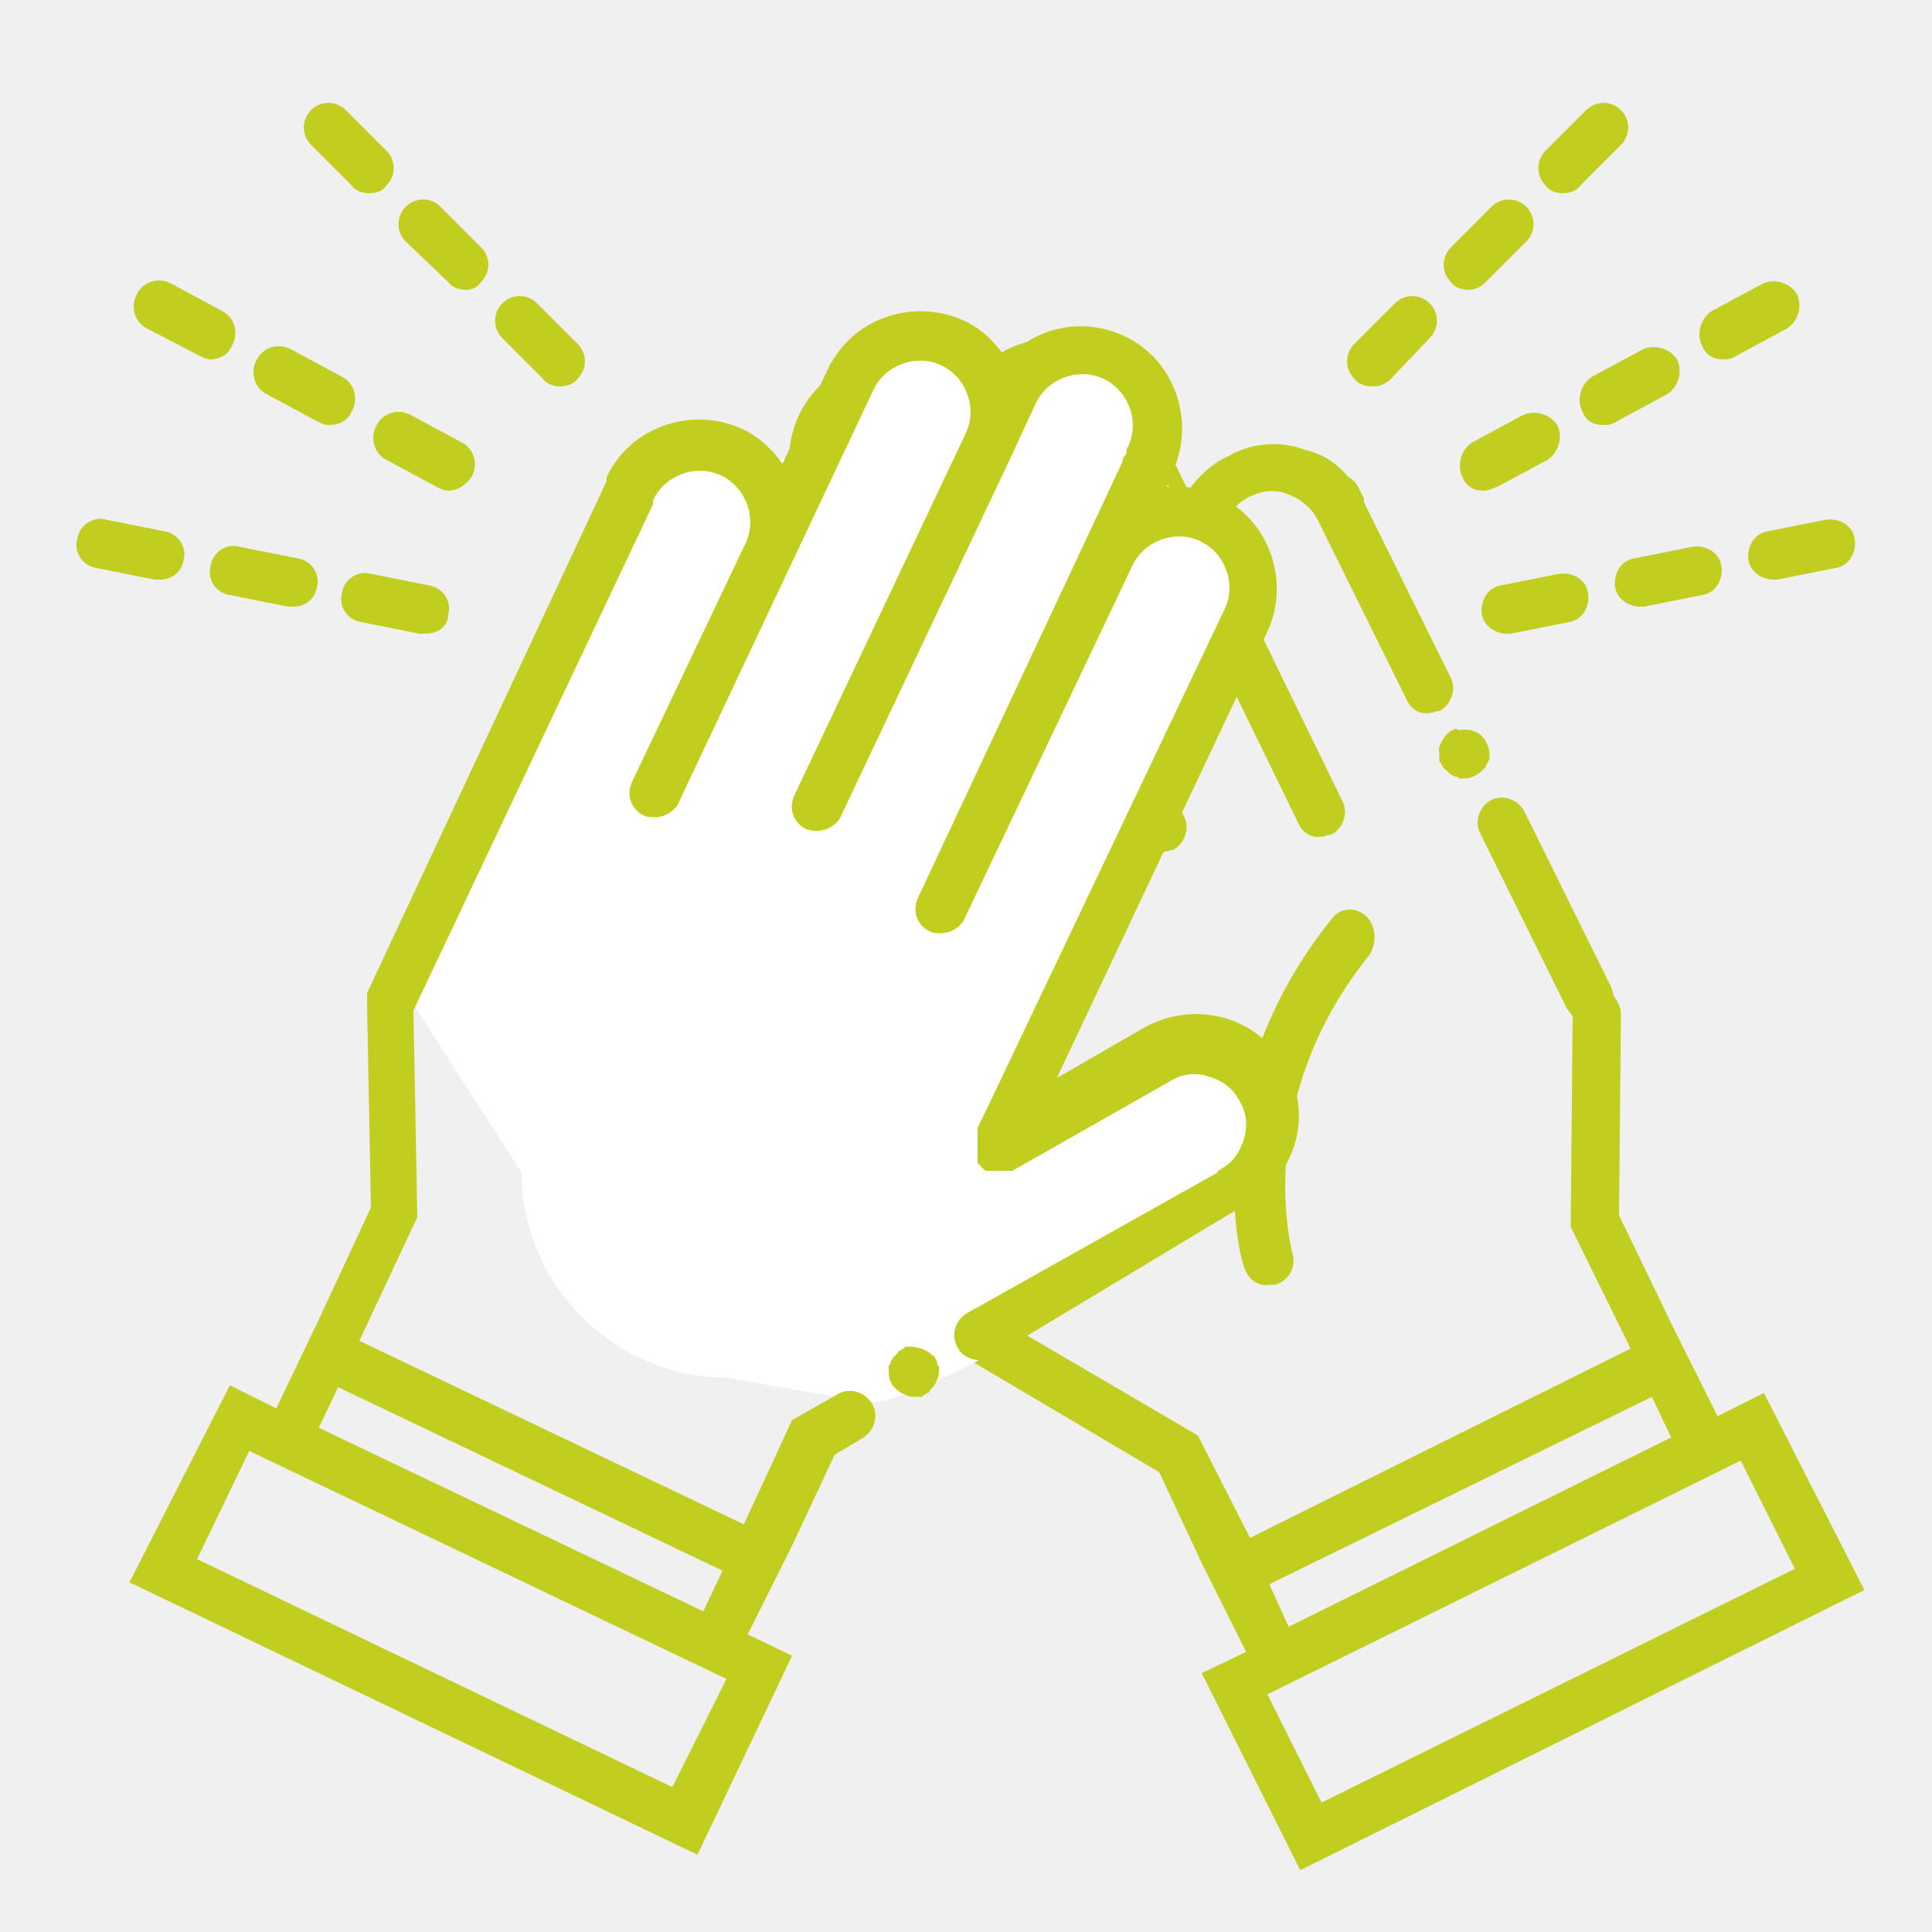
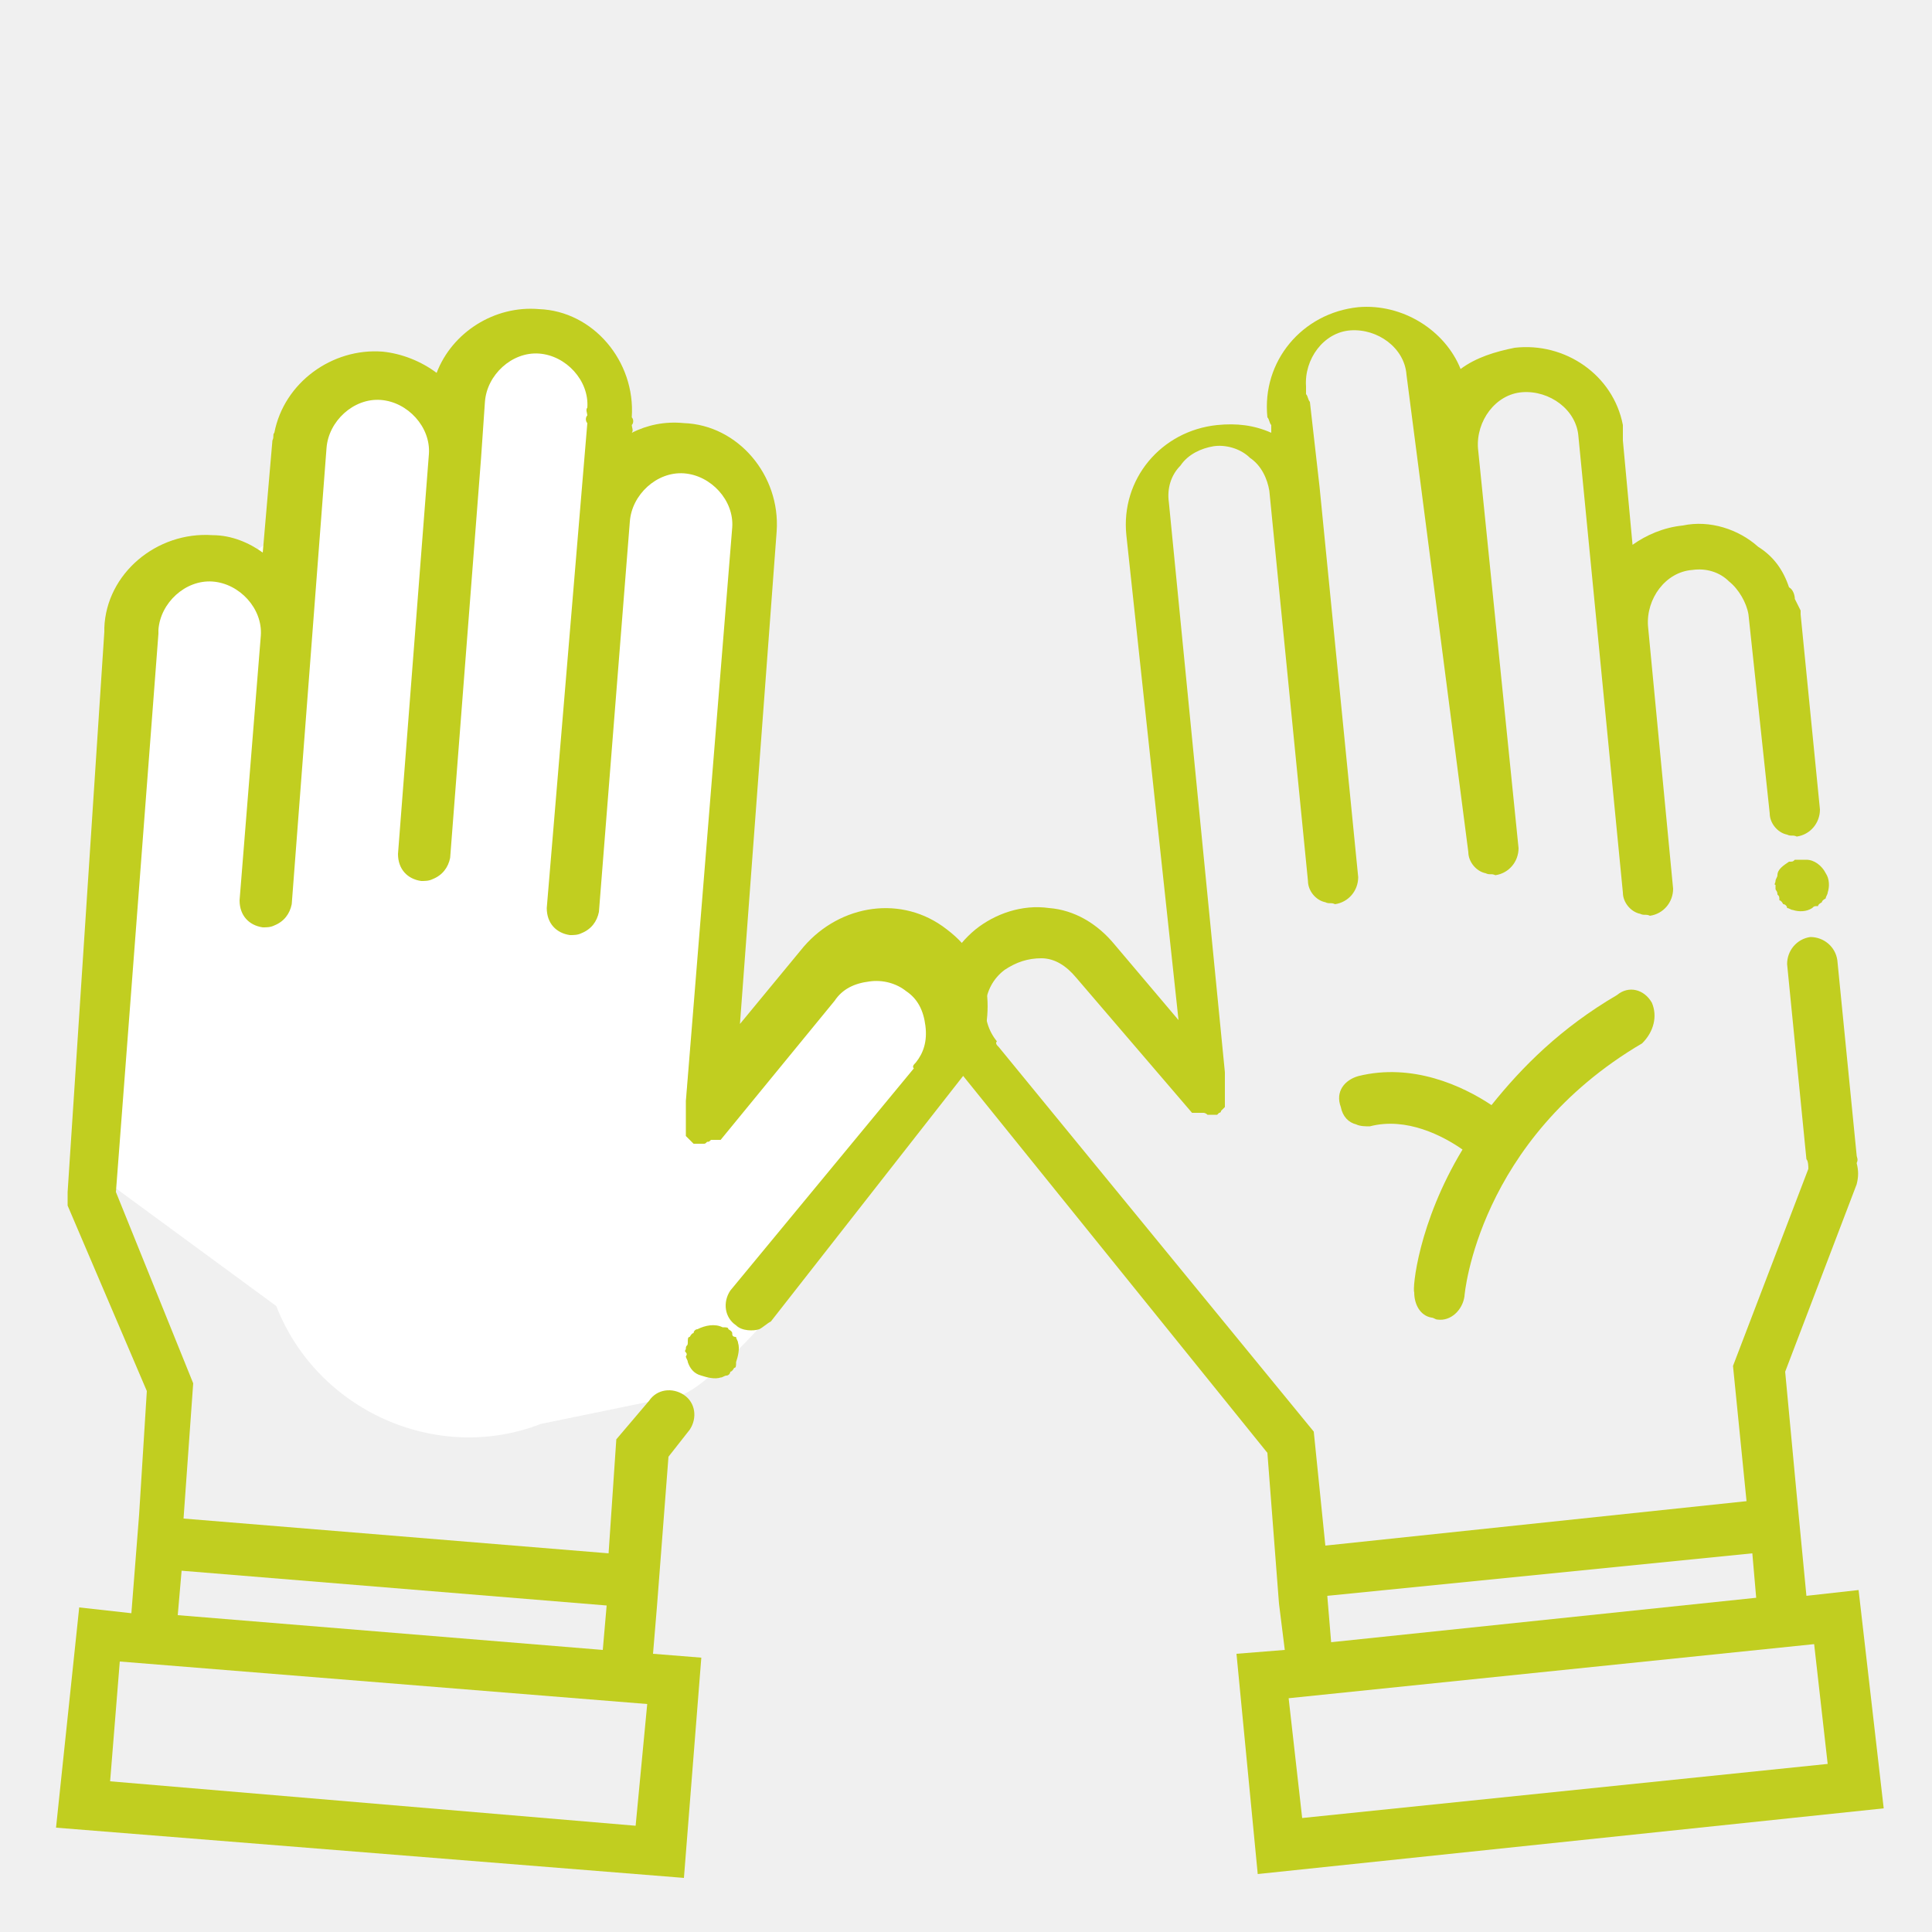
- <svg xmlns="http://www.w3.org/2000/svg" id="Layer_1" viewBox="0 0 100 100">
-   <g id="Noise" fill="#C1CE20">
-     <path id="noise-six" d="M78 32.8c-.6 0-1.2-.4-1.3-1-.1-.7.3-1.4 1-1.5l3-.6c.7-.1 1.4.3 1.5 1 .1.7-.3 1.4-1 1.5l-3 .6H78zm6.9-1.4c-.6 0-1.2-.4-1.3-1-.1-.7.3-1.4 1-1.5l3-.6c.7-.1 1.4.3 1.5 1 .1.7-.3 1.4-1 1.5l-3 .6h-.2zm6.9-1.4c-.6 0-1.2-.4-1.3-1-.1-.7.3-1.4 1-1.5l3-.6c.7-.1 1.4.3 1.5 1 .1.7-.3 1.4-1 1.5l-3 .6h-.2z" />
+ <svg xmlns="http://www.w3.org/2000/svg" id="high-fives" viewBox="0 0 100 100">
+   <g id="noise" fill="#C1CE20" style="opacity:0">
+     <path id="noise-six" d="M78 32.8c-.6 0-1.2-.4-1.3-1-.1-.7.3-1.4 1-1.5l3-.6c.7-.1 1.4.3 1.5 1s-.3 1.4-1 1.5l-3 .6H78zm6.9-1.4c-.6 0-1.2-.4-1.3-1-.1-.7.3-1.4 1-1.5l3-.6c.7-.1 1.4.3 1.5 1s-.3 1.4-1 1.5l-3 .6h-.2zm6.9-1.4c-.6 0-1.2-.4-1.3-1-.1-.7.3-1.4 1-1.5l3-.6c.7-.1 1.4.3 1.5 1s-.3 1.4-1 1.5l-3 .6h-.2z" />
    <path id="noise-five" d="M76.8 25.4c-.5 0-.9-.2-1.1-.7-.3-.6-.1-1.4.5-1.8l2.6-1.4c.6-.3 1.4-.1 1.8.5.3.6.1 1.4-.5 1.8l-2.6 1.4c-.3.1-.5.2-.7.2zM83 22c-.5 0-.9-.2-1.1-.7-.3-.6-.1-1.4.5-1.8l2.6-1.4c.6-.3 1.4-.1 1.8.5.3.6.1 1.4-.5 1.8l-2.6 1.4c-.3.2-.5.2-.7.2zm6.2-3.4c-.5 0-.9-.2-1.1-.7-.3-.6-.1-1.4.5-1.8l2.6-1.4c.6-.3 1.4-.1 1.8.5.3.6.1 1.4-.5 1.8l-2.6 1.4c-.3.2-.5.2-.7.2z" />
    <path id="noise-four" d="M71 20c-.3 0-.7-.1-.9-.4-.5-.5-.5-1.3 0-1.8l2.1-2.1c.5-.5 1.3-.5 1.8 0s.5 1.3 0 1.8l-2 2.1c-.3.3-.6.4-1 .4zm5-5c-.3 0-.7-.1-.9-.4-.5-.5-.5-1.3 0-1.8l2.1-2.1c.5-.5 1.3-.5 1.8 0s.5 1.3 0 1.8l-2.1 2.1c-.3.3-.6.4-.9.4zm4.9-5c-.3 0-.7-.1-.9-.4-.5-.5-.5-1.3 0-1.8l2.1-2.1c.5-.5 1.3-.5 1.8 0s.5 1.3 0 1.8l-2.1 2.1c-.2.3-.6.4-.9.4z" />
    <path id="noise-three" d="M29 20c-.3 0-.7-.1-.9-.4L26 17.5c-.5-.5-.5-1.3 0-1.8s1.3-.5 1.8 0l2.1 2.1c.5.5.5 1.3 0 1.8-.2.3-.6.4-.9.4zm-4.9-5c-.3 0-.7-.1-.9-.4L21 12.5c-.5-.5-.5-1.3 0-1.8s1.3-.5 1.8 0l2.1 2.1c.5.5.5 1.3 0 1.8-.2.3-.5.4-.8.4zm-5-5c-.3 0-.7-.1-.9-.4l-2.1-2.1c-.5-.5-.5-1.3 0-1.8s1.3-.5 1.8 0L20 7.8c.5.5.5 1.3 0 1.8-.2.3-.5.4-.9.4z" />
    <path id="noise-two" d="M23.2 25.4c-.2 0-.4-.1-.6-.2L20 23.8c-.6-.3-.9-1.1-.5-1.8.3-.6 1.1-.9 1.8-.5l2.6 1.4c.6.3.9 1.1.5 1.8-.3.4-.7.7-1.2.7zM17 22c-.2 0-.4-.1-.6-.2l-2.6-1.4c-.6-.3-.9-1.1-.5-1.8.3-.6 1.1-.9 1.8-.5l2.6 1.4c.6.3.9 1.1.5 1.8-.2.5-.7.7-1.2.7zm-6.1-3.4c-.2 0-.4-.1-.6-.2L7.6 17c-.6-.3-.9-1.1-.5-1.8.3-.6 1.1-.9 1.8-.5l2.6 1.4c.6.3.9 1.1.5 1.8-.2.5-.7.7-1.1.7z" />
    <path id="noise-one" d="M22 32.8h-.3l-3-.6c-.7-.1-1.2-.8-1-1.5.1-.7.8-1.2 1.5-1l3 .6c.7.1 1.2.8 1 1.5 0 .6-.5 1-1.2 1zm-6.8-1.4h-.3l-3-.6c-.7-.1-1.2-.8-1-1.5.1-.7.8-1.2 1.5-1l3 .6c.7.1 1.2.8 1 1.5-.1.6-.6 1-1.2 1zM8.3 30H8l-3-.6c-.7-.1-1.2-.8-1-1.5.1-.7.8-1.2 1.5-1l3 .6c.7.1 1.2.8 1 1.5-.1.6-.6 1-1.2 1z" />
  </g>
  <g id="right-hand" fill="#C1CE20">
-     <path id="right-dot" d="M75.2 37.8c-.1 0-.2.1-.2.1l-.2.2c-.2.3-.4.6-.3.9v.3c0 .1 0 .2.1.2 0 .1.1.2.1.2 0 .1.1.1.2.2l.2.2c.1 0 .2.1.2.1.1 0 .2 0 .2.1h.3c.3 0 .7-.2.9-.4l.2-.2c0-.1.1-.2.1-.2 0-.1.1-.2.1-.2V39c0-.3-.2-.7-.4-.9-.3-.3-.8-.4-1.2-.3-.1-.1-.2-.1-.3 0z" />
-     <path id="inside-right-hand" d="M70.7 47.4c-.6-.5-1.4-.4-1.8.2-2.1 2.6-3.3 5.2-4.1 7.6-1.7-.4-4.6-.6-7 1-.6.4-.8 1.2-.3 1.8.3.4.7.6 1.1.6.2 0 .5-.1.7-.2 1.6-1.1 3.7-.9 4.9-.6-.8 4.4.1 7.6.2 7.8.2.6.7 1 1.3.9h.3c.7-.2 1.1-.9.9-1.6 0-.1-2.2-7.8 4-15.5.4-.7.3-1.5-.2-2z" />
-     <path id="outer-right-hand" d="M91.3 72.1l-2.4 1.2-2.3-4.6-2.8-5.8.1-10.4c0-.4-.2-.7-.4-1 0-.2-.1-.3-.1-.4L78.9 42c-.3-.6-1.1-.9-1.7-.6-.6.3-.9 1.1-.6 1.7l4.5 9.1c.1.1.2.3.3.4l-.1 10.9 3.1 6.3-19.7 9.8-2.7-5.3-22.2-13c-.1-.1-.2-.1-.2-.2-1.2-.7-1.7-2.4-.9-3.6.4-.6.9-1 1.6-1.2.7-.2 1.4-.1 2 .3l8.1 4.5H51.7l.1-.1s.1 0 .1-.1l.1-.1.1-.1v-.1-.1-.1-.1-.1-.1-.1-.1-.1-.1-.1-.1-.1-.1-.1-.1-.1-.1l-13-26.6c-.3-.6-.4-1.3-.1-2 .2-.7.7-1.2 1.3-1.5.6-.3 1.3-.4 2-.1.7.2 1.2.7 1.5 1.3l8.9 18.2c.2.5.7.8 1.2.7.2 0 .3-.1.5-.1.6-.3.9-1.1.6-1.7l-8.9-18.2-2-4-.3-.3c0-.1-.1-.3-.1-.4-.6-1.3-.1-2.9 1.2-3.5 1.3-.6 2.9-.1 3.5 1.2L59 43.4c.2.5.7.8 1.2.7.2 0 .3-.1.5-.1.6-.3.9-1.1.6-1.7l-9.2-18.7c-.6-1.3-.1-2.9 1.2-3.5 1.3-.6 2.9-.1 3.5 1.2l10.4 21.3c.2.5.7.8 1.2.7.2 0 .3-.1.5-.1.6-.3.9-1.1.6-1.7l-6-12.3c-.6-1.3-.1-2.9 1.2-3.5.6-.3 1.3-.4 2-.1.6.2 1.2.7 1.5 1.3l4.6 9.3c.2.5.7.8 1.2.7.2 0 .3-.1.5-.1.6-.3.9-1.1.6-1.7L70.6 26v-.1-.1l-.3-.6c-.1-.2-.3-.4-.5-.5-.6-.7-1.3-1.2-2.2-1.4-1.3-.5-2.8-.4-4 .3-.9.4-1.6 1.1-2.1 1.8l-2.4-4.9-.1-.3c-.1-.1-.1-.2-.2-.3-1.4-2.2-4.3-3-6.7-1.8-.9.5-1.7 1.2-2.2 2-1.5-1.6-4-2.1-6.1-1.1-2.6 1.3-3.7 4.4-2.4 7l.3.3c0 .1.1.3.1.4-.9-.1-1.8.1-2.7.5-2.6 1.3-3.7 4.4-2.4 7L48 56.8l-4.5-2.5c-1.2-.7-2.6-.9-3.9-.6-1.4.3-2.5 1.2-3.2 2.4-1.4 2.4-.7 5.5 1.5 7 .1.1.2.2.3.2L60 76.2l2.2 4.7.6 1.2.6 1.2 1.1 2.2-2.3 1.1 5.1 10.2 29.2-14.5-5.2-10.2zm-5.8.2l1 2.1-19.8 9.8-1-2.2 19.8-9.7zM65.6 87.7l24.5-12.1 2.8 5.6-24.5 12.1-2.8-5.6z" />
+     <path id="right-dot" d="M93.1 44.5h-.2c-.1.1-.1.1-.3.1-.3.2-.6.4-.6.7 0 .1-.1.2-.1.3s-.1.2 0 .2v.2c0 .1.1.1.1.3.1.1.1.1.1.3.1 0 .2.2.2.2.1 0 .2.1.2.2.1 0 .2.1.3.1.3.1.7.1 1-.1.1-.1.1-.1.3-.1 0-.1.2-.2.2-.2 0-.1.2-.2.2-.2 0-.1.1-.2.1-.3.1-.3.1-.7-.1-1-.2-.4-.6-.7-1-.7h-.4z" />
+     <path id="inside-right-hand" d="M85.5 51.9c-.4-.7-1.2-.9-1.8-.4-2.9 1.7-4.9 3.7-6.5 5.7-1.5-1-4.1-2.2-6.9-1.5-.7.2-1.2.8-.9 1.6.1.5.4.8.8.9.2.1.5.1.7.1 1.9-.5 3.8.5 4.8 1.2-2.3 3.8-2.6 7.2-2.5 7.4 0 .6.3 1.2.9 1.3.1 0 .2.1.3.1.7.1 1.3-.5 1.4-1.2 0-.1.7-8.1 9.2-13.1.6-.6.8-1.4.5-2.1z" />
+     <path id="outer-right-hand" d="M96.2 82.3l-2.7.3-.5-5.2-.6-6.4 3.7-9.7c.1-.4.1-.7 0-1.1.1-.2 0-.3 0-.4l-1-10.1c-.1-.7-.7-1.2-1.4-1.2-.7.1-1.2.7-1.2 1.4l1 10.1c.1.1.1.4.1.5l-3.9 10.2.7 7L68.6 80l-.6-5.9-16.3-19.9c-.1-.1-.2-.2-.1-.3-.9-1.1-.8-2.8.4-3.7.6-.4 1.2-.6 1.9-.6s1.3.4 1.8 1l6 7h.6s.1 0 .2.1h.5l.1-.1s.1 0 .1-.1l.1-.1.1-.1v-.1-.1-.1-.1-.1-.1-.1-.1-.1-.1-.1-.1-.1-.1-.1-.1-.1-.1L60.5 26c-.1-.7.1-1.4.6-1.9.4-.6 1.1-.9 1.7-1s1.4.1 1.9.6c.6.4.9 1.1 1 1.7l2 20.2c0 .5.4 1 .9 1.1.2.1.3 0 .5.1.7-.1 1.2-.7 1.2-1.4l-2-20.2-.5-4.4c-.1-.1-.1-.3-.2-.4V20c-.1-1.4.9-2.8 2.3-2.9s2.8.9 2.9 2.3L76 44.1c0 .5.4 1 .9 1.1.2.1.3 0 .5.1.7-.1 1.2-.7 1.2-1.4l-2.1-20.7c-.1-1.4.9-2.8 2.3-2.9s2.8.9 2.9 2.3L84 46.2c0 .5.4 1 .9 1.1.2.1.3 0 .5.1.7-.1 1.2-.7 1.2-1.4l-1.3-13.6c-.1-1.4.9-2.8 2.3-2.9.7-.1 1.4.1 1.9.6.5.4.9 1.1 1 1.7l1.1 10.3c0 .5.4 1 .9 1.1.2.1.3 0 .5.1.7-.1 1.2-.7 1.2-1.4l-1-10.1v-.2l-.3-.6c0-.2-.1-.5-.3-.6-.3-.9-.8-1.6-1.6-2.1-1-.9-2.5-1.4-3.9-1.1-1 .1-1.9.5-2.6 1l-.5-5.4v-.3-.5c-.5-2.6-3-4.3-5.6-4-1 .2-2 .5-2.8 1.1-.8-2-3-3.4-5.3-3.2-2.9.3-5 2.8-4.7 5.7.1.1.1.3.2.4v.4c-.9-.4-1.8-.5-2.8-.4-2.9.3-5 2.8-4.7 5.7L61 52.8l-3.3-3.9c-.9-1.1-2.1-1.8-3.4-1.9-1.4-.2-2.8.3-3.8 1.1-2.2 1.8-2.6 4.9-1 7.1.1.1.1.3.2.3l15.9 19.7.4 5.2.1 1.3.1 1.3.3 2.4-2.5.2L65.1 97l32.4-3.4-1.3-11.3zm-5.5-1.9l.2 2.3-22 2.3-.2-2.4 22-2.2zm-24 7.5l27.2-2.8.7 6.2-27.2 2.8-.7-6.2z" />
  </g>
  <g id="left-hand">
-     <path id="hand-panel" fill="#FFF" d="M45 72.6l-7.4-1.3c-5.8 0-10.6-4.8-10.6-10.6l-6.3-9.8 8.1-16.6c0-2 4.4-12.2 7.5-11 5.4 2.1 6.3-1.3 11-5.4 2.7-2.3 3.2 2.1 5 2.1l4-2.1c4.5.9 2.7 3.4 4.2 7.3.6 1.6 2 1.8 4.1 4.8l-14 28.4c0 1.9 11.6-4.7 13.3-4.1 9.8 3.6-15 18.3-18.9 18.3z" />
-     <path id="outer-left-hand" fill="#C1CE20" d="M66.4 55c-1.5-2.5-4.7-3.2-7.2-1.8l-4.5 2.6 10.9-23.1c1.2-2.6.1-5.8-2.5-7-.9-.4-1.8-.6-2.7-.5.1-.1.1-.3.1-.4.1-.1.2-.2.2-.4 1.2-2.6.1-5.8-2.5-7-2.1-1-4.6-.5-6.1 1.2-.5-.8-1.3-1.6-2.2-2-2.4-1.1-5.3-.3-6.7 1.9-.1.1-.1.2-.2.3L40.5 24c-.5-.7-1.2-1.4-2.1-1.8-2.6-1.2-5.8-.1-7 2.5v.2L19 51.4v.7l.2 10.4-2.7 5.8-2.2 4.6-2.4-1.2-5.2 10.2L36.1 96 41 85.7l-2.3-1.1 1.1-2.2.6-1.2.6-1.2 2.2-4.7 1.5-.9c.6-.4.8-1.2.4-1.8-.4-.6-1.2-.8-1.8-.4L41 73.5l-2.5 5.4-19.9-9.5 3-6.4-.2-10.7 12.4-26.2V26v-.1c.6-1.3 2.2-1.9 3.5-1.3 1.3.6 1.9 2.2 1.3 3.5l-5.9 12.4c-.3.7 0 1.4.6 1.7.2.1.4.1.6.1.5 0 1-.3 1.2-.7l10.1-21.4c.6-1.3 2.2-1.9 3.5-1.3 1.3.6 1.9 2.2 1.3 3.5l-8.9 18.8c-.3.7 0 1.4.6 1.7.2.1.4.1.6.1.5 0 1-.3 1.2-.7l8.9-18.8 1.2-2.6c.6-1.3 2.2-1.9 3.5-1.3 1.3.6 1.9 2.2 1.3 3.5-.1.1-.1.3-.1.4-.1.1-.2.2-.2.4L47.5 46.5c-.3.7 0 1.4.6 1.7.2.1.4.1.6.1.5 0 1-.3 1.2-.7l8.7-18.3c.6-1.3 2.2-1.9 3.5-1.3 1.3.6 1.9 2.2 1.3 3.5L50.6 58.4V60.2l.1.1.1.1.1.1.1.1H52.4l8.1-4.6c.6-.4 1.3-.5 2-.3s1.3.6 1.6 1.2c.4.6.5 1.3.3 2s-.6 1.3-1.2 1.6c-.1.1-.2.1-.2.2L50 68c-.6.4-.8 1.2-.4 1.8.2.4.7.6 1.1.6.2 0 .5-.1.7-.2l13.3-8c.1-.1.2-.2.3-.2 1-.7 1.8-1.8 2.1-3.1.3-1.3.1-2.7-.7-3.9zM34.8 92.5L10.2 80.7l2.7-5.6 24.7 11.8-2.8 5.6zm1.6-9.1l-19.9-9.5 1-2.1 19.9 9.5-1 2.1z" />
-     <path id="left-dot" fill="#C1CE20" d="M48.5 70.5c0-.1-.1-.2-.1-.2 0-.1-.1-.1-.2-.2-.3-.3-.8-.4-1.2-.4-.1 0-.2 0-.2.1-.1 0-.2.1-.2.1-.1 0-.1.1-.2.2l-.2.2c0 .1-.1.1-.1.2s-.1.2-.1.2v.3c0 .3.1.7.4.9.2.2.6.4.9.4h.3c.1 0 .2 0 .2-.1.1 0 .2-.1.2-.1.1 0 .1-.1.2-.2.2-.2.4-.6.4-.9v-.3c-.1 0-.1-.1-.1-.2z" />
+     <path id="hand-panel" fill="#FFF" d="M35.3 72.2L28 73.7c-5.4 2.1-11.6-.7-13.7-6.1l-9.4-6.9 1.6-18.4c-.7-1.9-.3-13 3.1-13 5.8 0 5.4-3.5 8.3-9 1.7-3.1 3.7.8 5.4.2l3-3.4c4.5-.8 3.7 2.2 6.5 5.3 1.1 1.3 2.5 1 5.5 3L35.5 57c.7 1.8 9.2-8.5 11-8.6 10.4-.2-7.5 22.4-11.2 23.8z" />
+     <path id="outer-left-hand" fill="#C1CE20" d="M49 48.1c-2.3-1.8-5.5-1.3-7.4.9l-3.3 4 1.9-25.5c.2-2.9-2-5.5-4.8-5.6-1-.1-1.9.1-2.7.5.1-.1 0-.3 0-.4.1-.1.1-.3 0-.4.2-2.9-2-5.5-4.8-5.6-2.3-.2-4.5 1.2-5.3 3.3-.8-.6-1.8-1-2.8-1.1-2.6-.2-5.1 1.6-5.6 4.2-.1.1 0 .2-.1.4l-.5 5.8c-.7-.5-1.6-.9-2.6-.9-2.9-.2-5.5 2-5.6 4.8v.2l-1.9 29v.7L7.6 72l-.4 6.4-.4 5.1-2.7-.3-1.2 11.4 32.5 2.6.9-11.4-2.5-.2.2-2.4.1-1.3.1-1.3.4-5.2 1.1-1.4c.4-.6.3-1.4-.3-1.8s-1.4-.3-1.8.3l-1.7 2-.4 5.9-22-1.8.5-7-4-9.9 2.2-28.9v-.1-.1c.1-1.4 1.4-2.6 2.8-2.5s2.6 1.4 2.5 2.8l-1.1 13.7c0 .8.5 1.3 1.2 1.4.2 0 .4 0 .6-.1.5-.2.8-.6.9-1.1l1.8-23.6c.1-1.4 1.4-2.6 2.8-2.5s2.6 1.4 2.5 2.8l-1.6 20.7c0 .8.5 1.3 1.2 1.4.2 0 .4 0 .6-.1.5-.2.8-.6.9-1.1l1.6-20.7.2-2.9c.1-1.4 1.4-2.6 2.8-2.5s2.6 1.4 2.5 2.8c-.1.1 0 .3 0 .4-.1.1-.1.3 0 .4L28.3 47c0 .8.5 1.3 1.2 1.4.2 0 .4 0 .6-.1.5-.2.8-.6.9-1.1L32.6 27c.1-1.4 1.4-2.6 2.8-2.5 1.4.1 2.6 1.4 2.5 2.8L35.5 57V58.8l.1.1.1.1.1.1.1.1h.5c.1 0 .1 0 .2-.1.1 0 .1 0 .2-.1h.5l5.9-7.2c.4-.6 1-.9 1.8-1 .7-.1 1.4.1 1.9.5.6.4.9 1 1 1.8s-.1 1.4-.5 1.9c-.1.1-.2.2-.1.3l-9.5 11.5c-.4.6-.3 1.4.3 1.8.3.3.9.3 1.2.2.2-.1.4-.3.6-.4L50 55.5c.1-.1.1-.3.2-.3.7-1 1-2.3.9-3.6-.2-1.4-.9-2.6-2.1-3.5zM32.9 94.5L5.7 92.2l.5-6.2 27.3 2.2-.6 6.3zm-1.7-9.1l-22-1.8.2-2.3 22 1.8-.2 2.3z" />
+     <path id="left-dot" fill="#C1CE20" d="M37.9 69c0-.1-.2-.2-.2-.2 0-.1-.1-.1-.3-.1-.4-.2-.9-.1-1.3.1-.1 0-.2.1-.2.2-.1 0-.2.2-.2.2-.1 0-.1.1-.1.3s-.1.1-.1.3c0 .1-.1.1 0 .2s0 .2 0 .2c0 .1.1.2.1.3.1.3.3.6.7.7.3.1.7.2 1 .1.1 0 .2-.1.3-.1s.2-.1.2-.2c.1 0 .2-.2.2-.2.1 0 .1-.1.1-.3.1-.3.2-.7.1-1 0-.1-.1-.2-.1-.3-.2 0-.2-.1-.2-.2z" />
  </g>
</svg>
